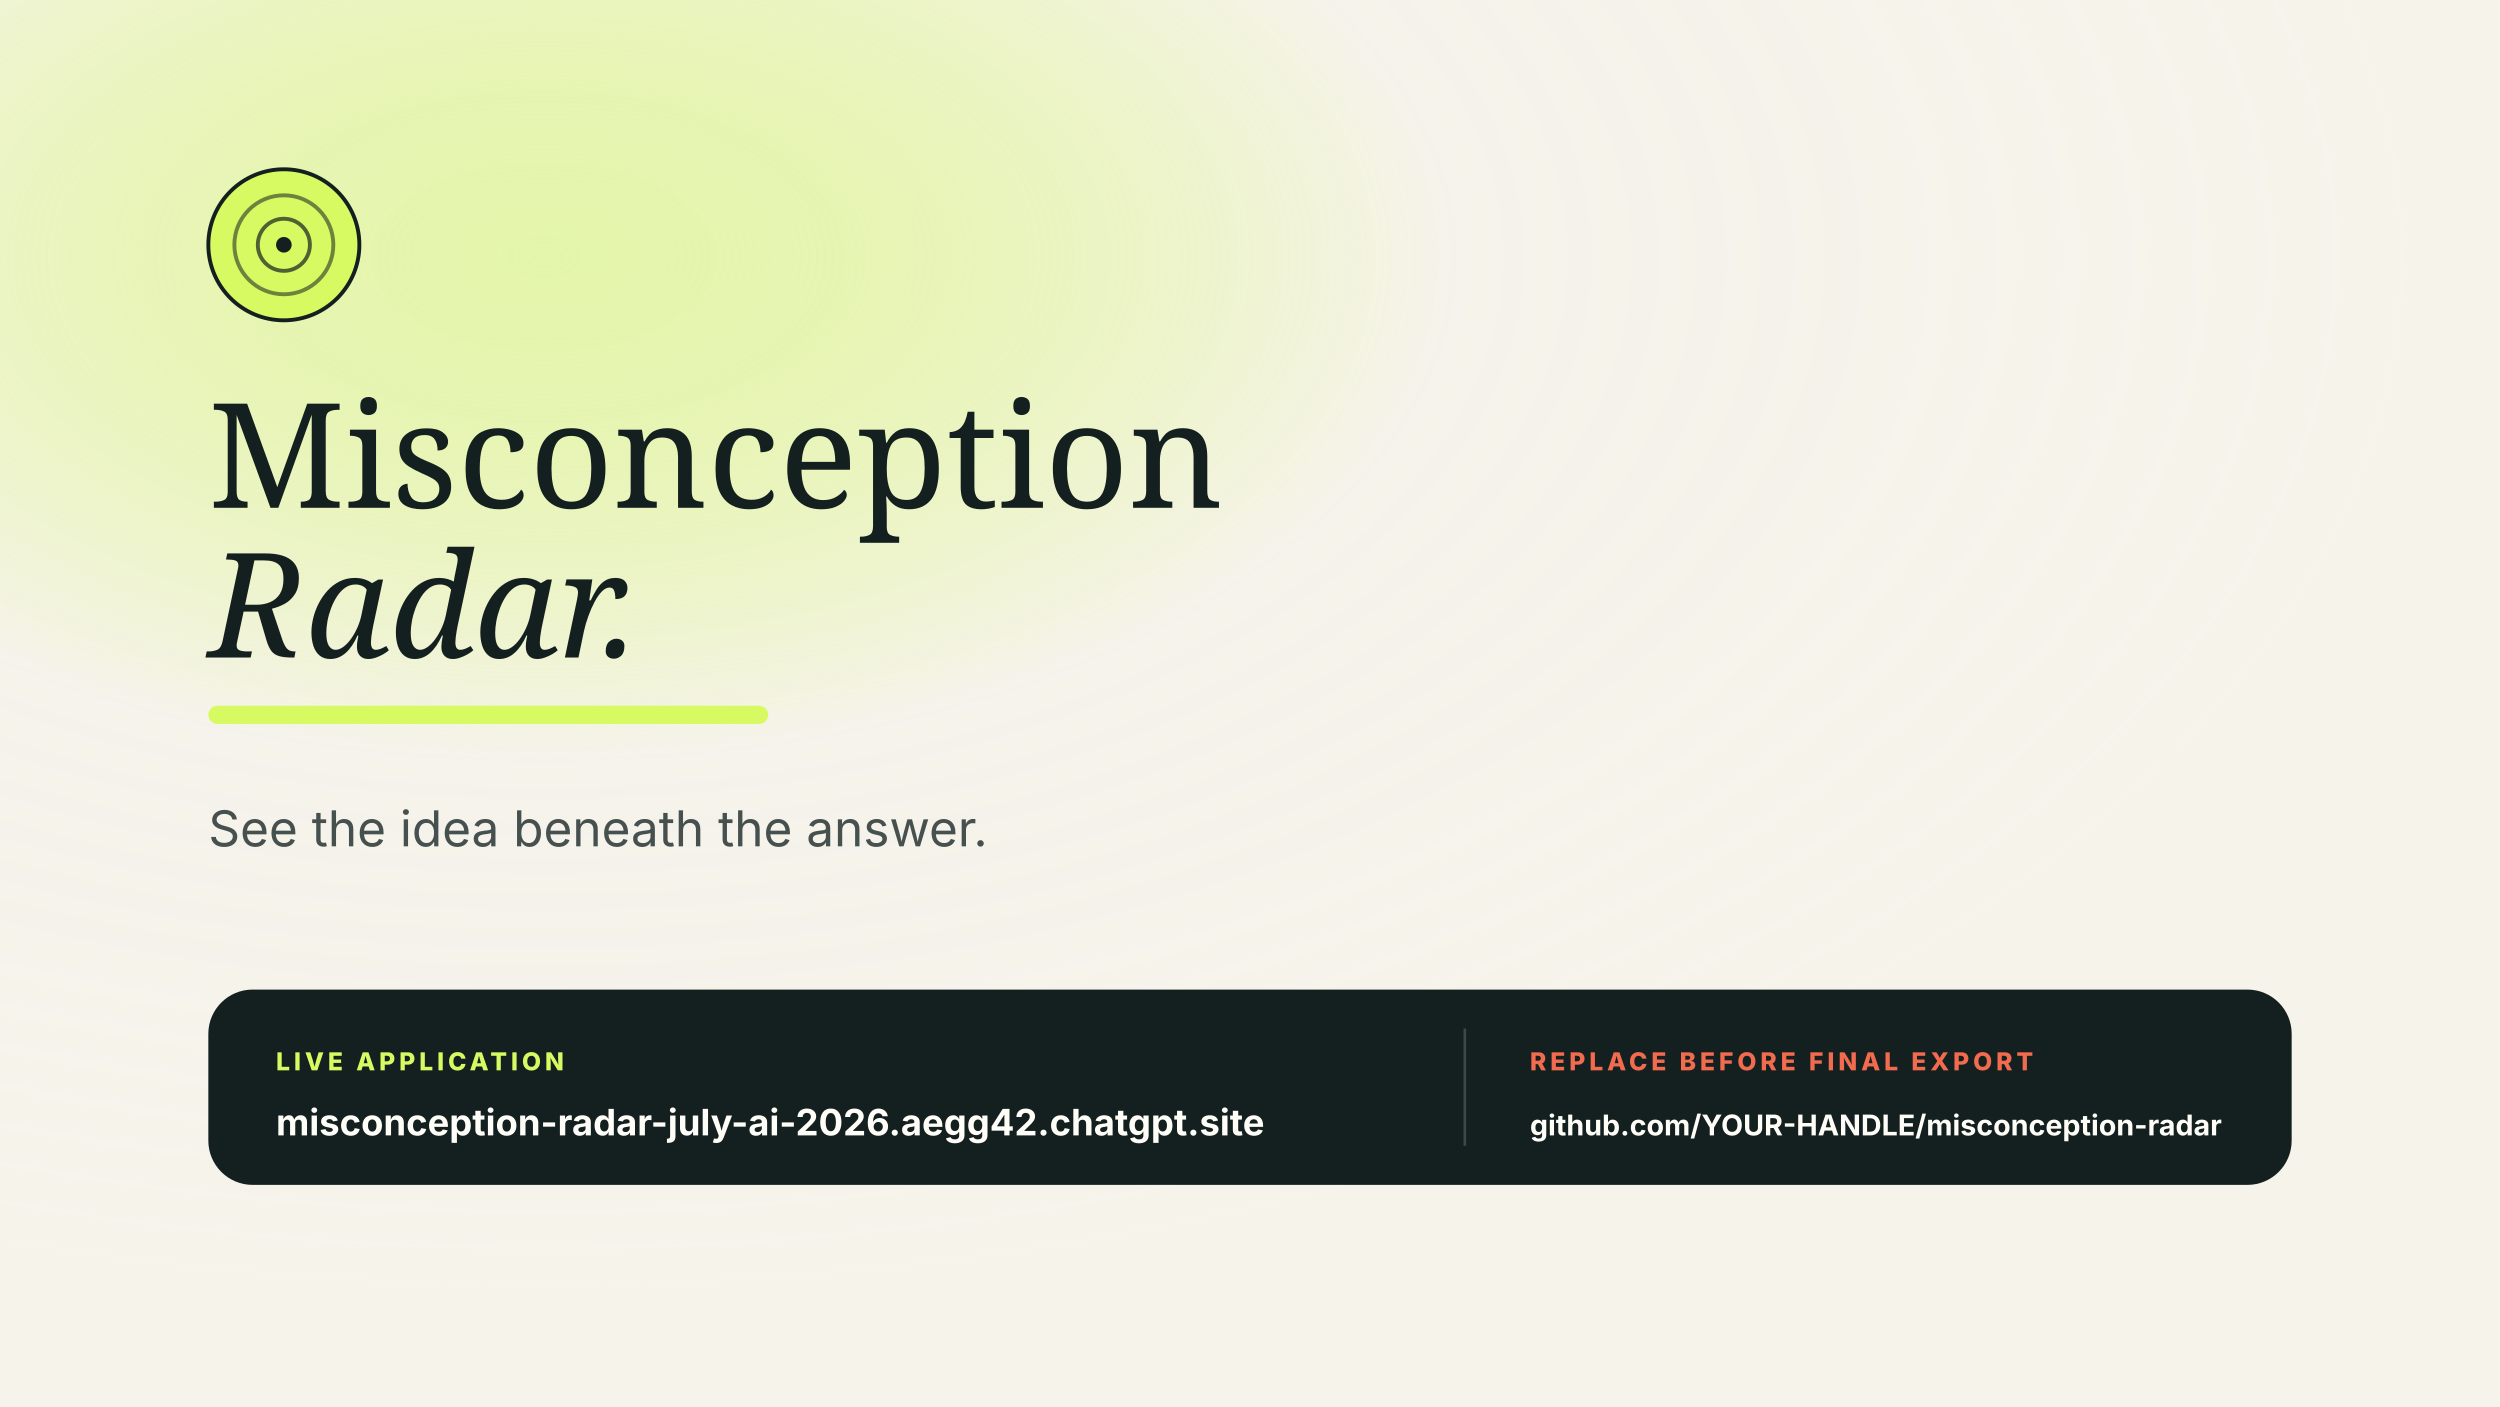
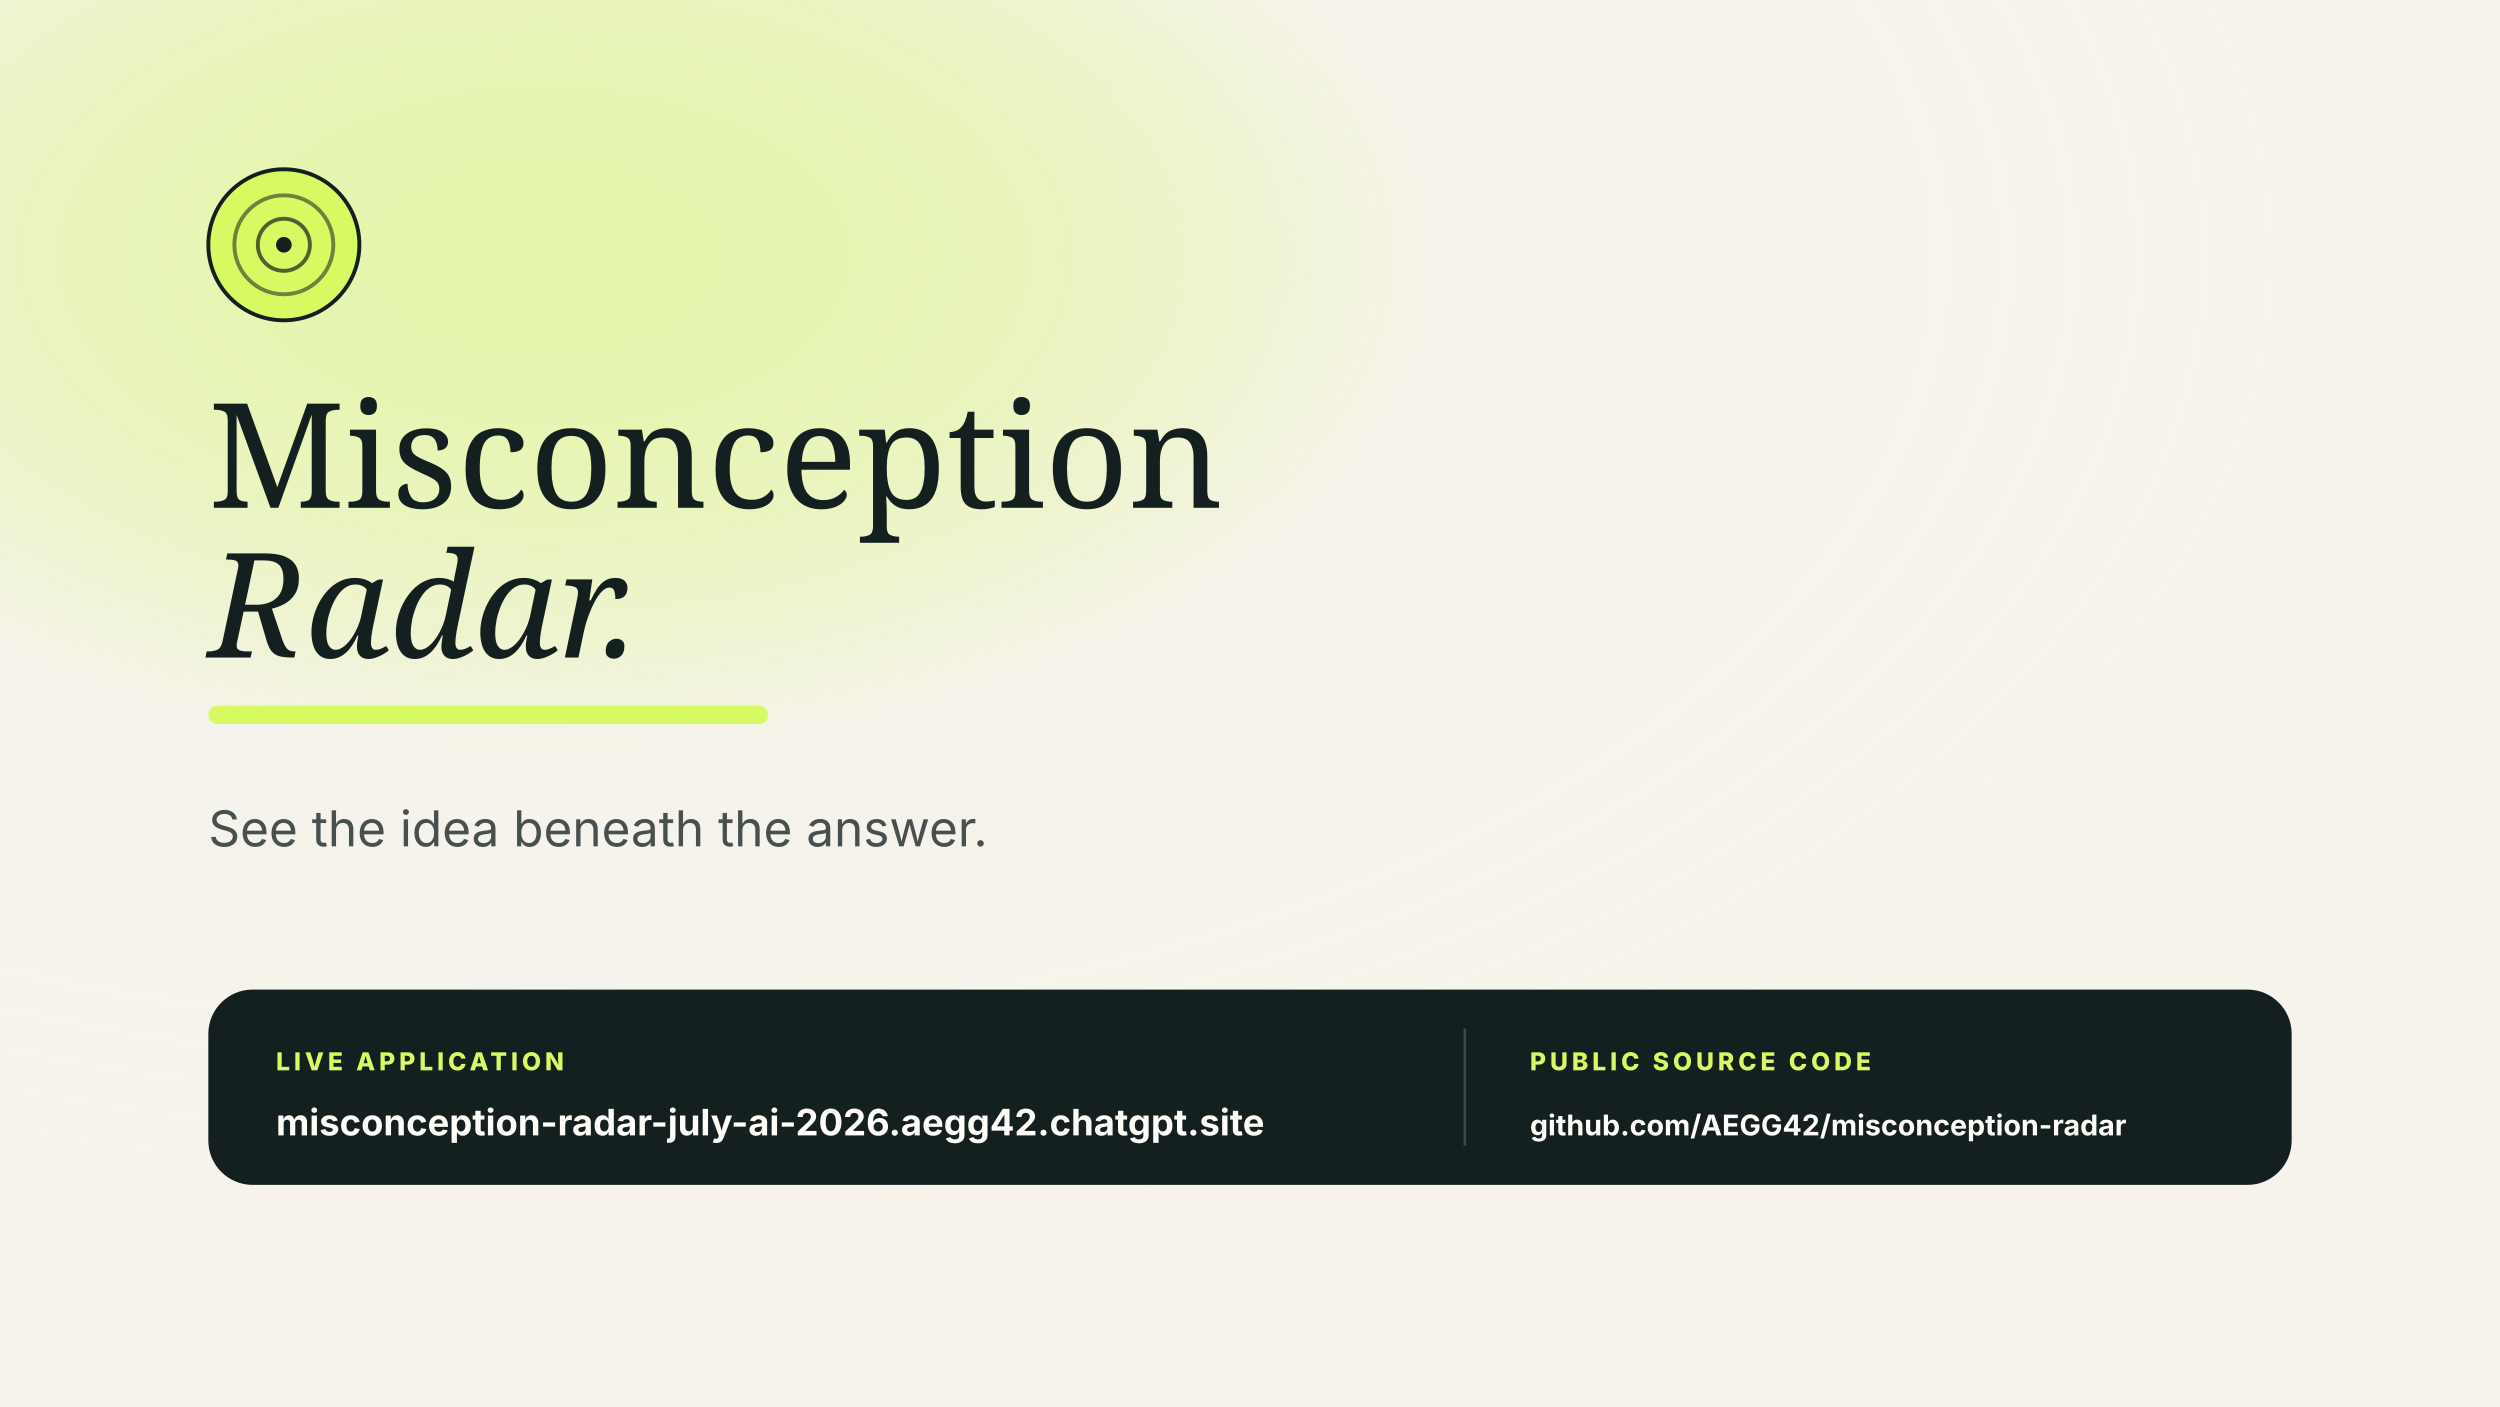
<svg xmlns="http://www.w3.org/2000/svg" width="1920" height="1080" viewBox="0 0 1920 1080" role="img" aria-labelledby="title desc">
  <defs>
    <radialGradient id="glow" cx="22%" cy="18%" r="75%">
      <stop offset="0" stop-color="#d7fa62" stop-opacity=".48" />
      <stop offset=".48" stop-color="#f6f3eb" stop-opacity=".94" />
      <stop offset="1" stop-color="#f6f3eb" />
    </radialGradient>
  </defs>
  <rect width="1920" height="1080" fill="url(#glow)" />
  <g transform="translate(160 130)">
    <circle cx="58" cy="58" r="58" fill="#d7fa62" stroke="#14201f" stroke-width="3" />
    <circle cx="58" cy="58" r="38" fill="none" stroke="#14201f" stroke-width="3" opacity=".55" />
    <circle cx="58" cy="58" r="20" fill="none" stroke="#14201f" stroke-width="3" opacity=".7" />
    <circle cx="58" cy="58" r="6" fill="#14201f" />
  </g>
  <text x="160" y="390" fill="#14201f" font-family="Georgia, serif" font-size="112">Misconception</text>
  <text x="160" y="505" fill="#14201f" font-family="Georgia, serif" font-size="112" font-style="italic">Radar.</text>
  <rect x="160" y="542" width="430" height="14" rx="7" fill="#d7fa62" />
  <text x="160" y="650" fill="#46504e" font-family="Inter, Arial, sans-serif" font-size="38">See the idea beneath the answer.</text>
  <g transform="translate(160 760)">
    <rect width="1600" height="150" rx="34" fill="#14201f" />
    <text x="52" y="62" fill="#d7fa62" font-family="Inter, Arial" font-size="19" font-weight="800" letter-spacing="3">LIVE APPLICATION</text>
    <text x="52" y="112" fill="#fffdf7" font-family="Inter, Arial" font-size="28" font-weight="700">misconception-radar-july-ai-2026.aegg42.chatgpt.site</text>
    <line x1="965" y1="30" x2="965" y2="120" stroke="#fff" stroke-opacity=".18" stroke-width="2" />
-     <text x="1015" y="62" fill="#f26b4f" font-family="Inter, Arial" font-size="19" font-weight="800" letter-spacing="3">REPLACE BEFORE FINAL EXPORT</text>
-     <text x="1015" y="112" fill="#fffdf7" font-family="Inter, Arial" font-size="22" font-weight="700">github.com/YOUR-HANDLE/misconception-radar</text>
+     <text x="1015" y="62" fill="#d7fa62" font-family="Inter, Arial" font-size="19" font-weight="800" letter-spacing="3">PUBLIC SOURCE CODE</text>
+     <text x="1015" y="112" fill="#fffdf7" font-family="Inter, Arial" font-size="22" font-weight="700">github.com/AEGG42/misconception-radar</text>
  </g>
</svg>
